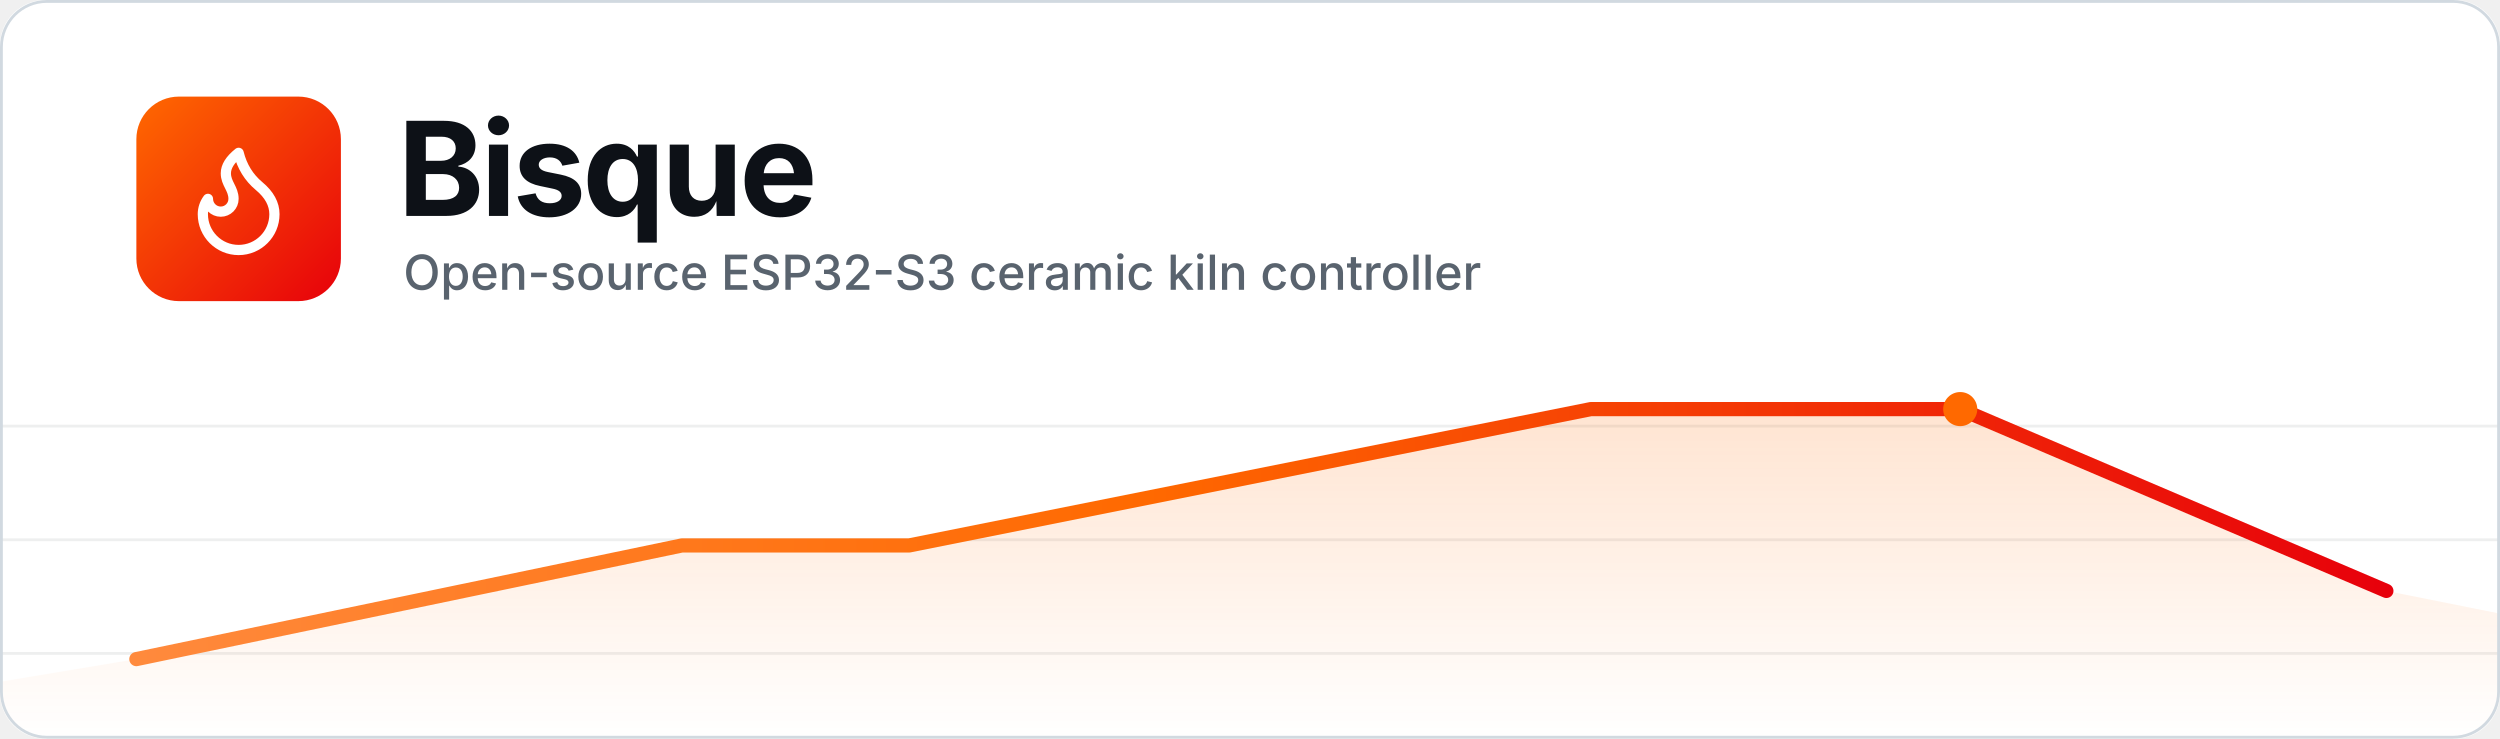
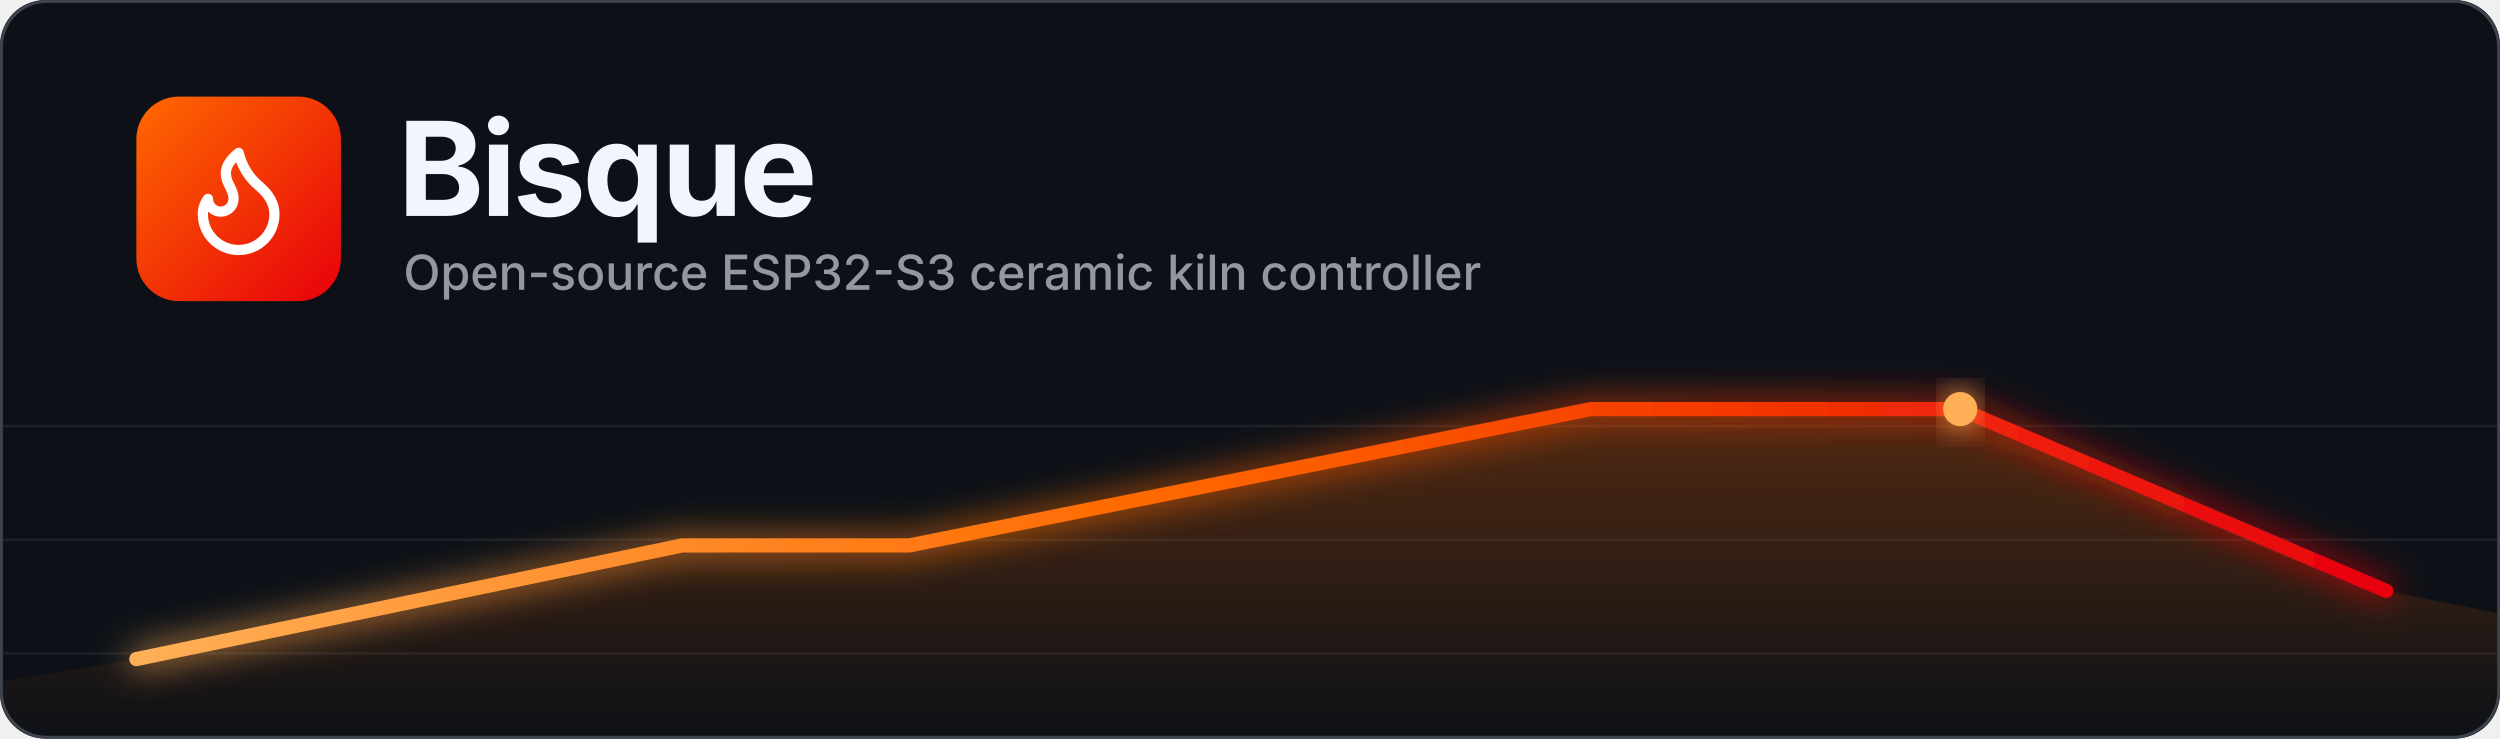
<svg xmlns="http://www.w3.org/2000/svg" viewBox="0 0 880 260" width="880" height="260" role="img" aria-label="Bisque — open-source ESP32-S3 ceramic kiln controller">
  <defs>
    <linearGradient id="tile" x1="0" y1="0" x2="1" y2="1">
      <stop offset="0" stop-color="#ff6900" />
      <stop offset="1" stop-color="#e7000b" />
    </linearGradient>
    <linearGradient id="curve" x1="0" y1="0" x2="1" y2="0">
-       <stop offset="0" stop-color="#ff8a3d" />
+       <stop offset="0" stop-color="#ffb057" />
      <stop offset="0.45" stop-color="#ff6900" />
      <stop offset="1" stop-color="#e7000b" />
    </linearGradient>
    <linearGradient id="under" x1="0" y1="0" x2="0" y2="1">
-       <stop offset="0" stop-color="#ff6900" stop-opacity="0.18" />
+       <stop offset="0" stop-color="#ff6900" stop-opacity="0.28" />
      <stop offset="1" stop-color="#ff6900" stop-opacity="0" />
    </linearGradient>
+     <filter id="glow" x="-20%" y="-40%" width="140%" height="200%">
+       <feGaussianBlur stdDeviation="6" result="b" />
+       <feMerge>
+         <feMergeNode in="b" />
+         <feMergeNode in="SourceGraphic" />
+       </feMerge>
+     </filter>
    <clipPath id="card">
      <rect width="880" height="260" rx="16" />
    </clipPath>
  </defs>
  <g clip-path="url(#card)">
-     <rect width="880" height="260" fill="#ffffff" />
-     <g stroke="#0d1117" stroke-opacity="0.07">
+     <rect width="880" height="260" fill="#0d1117" />
+     <g stroke="#ffffff" stroke-opacity="0.06">
      <line x1="0" y1="150" x2="880" y2="150" />
      <line x1="0" y1="190" x2="880" y2="190" />
      <line x1="0" y1="230" x2="880" y2="230" />
    </g>
    <path d="M0 240 L48 232 L240 192 L320 192 L560 144 L690 144 L840 208 L880 216 L880 260 L0 260Z" fill="url(#under)" />
-     <path d="M48 232 L240 192 L320 192 L560 144 L690 144 L840 208" fill="none" stroke="url(#curve)" stroke-width="5" stroke-linecap="round" stroke-linejoin="round" />
-     <circle cx="690" cy="144" r="6" fill="#ff6900" />
+     <path d="M48 232 L240 192 L320 192 L560 144 L690 144 L840 208" fill="none" stroke="url(#curve)" stroke-width="5" stroke-linecap="round" stroke-linejoin="round" filter="url(#glow)" />
+     <circle cx="690" cy="144" r="6" fill="#ffb057" filter="url(#glow)" />
  </g>
  <g transform="translate(48 34)">
    <rect width="72" height="72" rx="15" fill="url(#tile)" />
    <g transform="translate(14.4 14.4) scale(1.8)" fill="none" stroke="#ffffff" stroke-width="2" stroke-linecap="round" stroke-linejoin="round">
      <path d="M12 3q1 4 4 6.5t3 5.5a1 1 0 0 1-14 0 5 5 0 0 1 1-3 1 1 0 0 0 5 0c0-2-1.5-3-1.5-5q0-2 2.5-4" />
    </g>
  </g>
  <g font-family="-apple-system, BlinkMacSystemFont, 'Segoe UI', Inter, Helvetica, Arial, sans-serif">
-     <text x="140" y="76" font-size="46" font-weight="700" fill="#0d1117" letter-spacing="-1.2">Bisque</text>
-     <text x="142" y="102" font-size="17" font-weight="500" fill="#59636e">Open-source ESP32-S3 ceramic kiln controller</text>
+     <text x="140" y="76" font-size="46" font-weight="700" fill="#f0f6fc" letter-spacing="-1.2">Bisque</text>
+     <text x="142" y="102" font-size="17" font-weight="500" fill="#9198a1">Open-source ESP32-S3 ceramic kiln controller</text>
  </g>
-   <rect x="0.5" y="0.5" width="879" height="259" rx="16" fill="none" stroke="#d1d9e0" />
+   <rect x="0.5" y="0.5" width="879" height="259" rx="16" fill="none" stroke="#3d444d" />
</svg>
